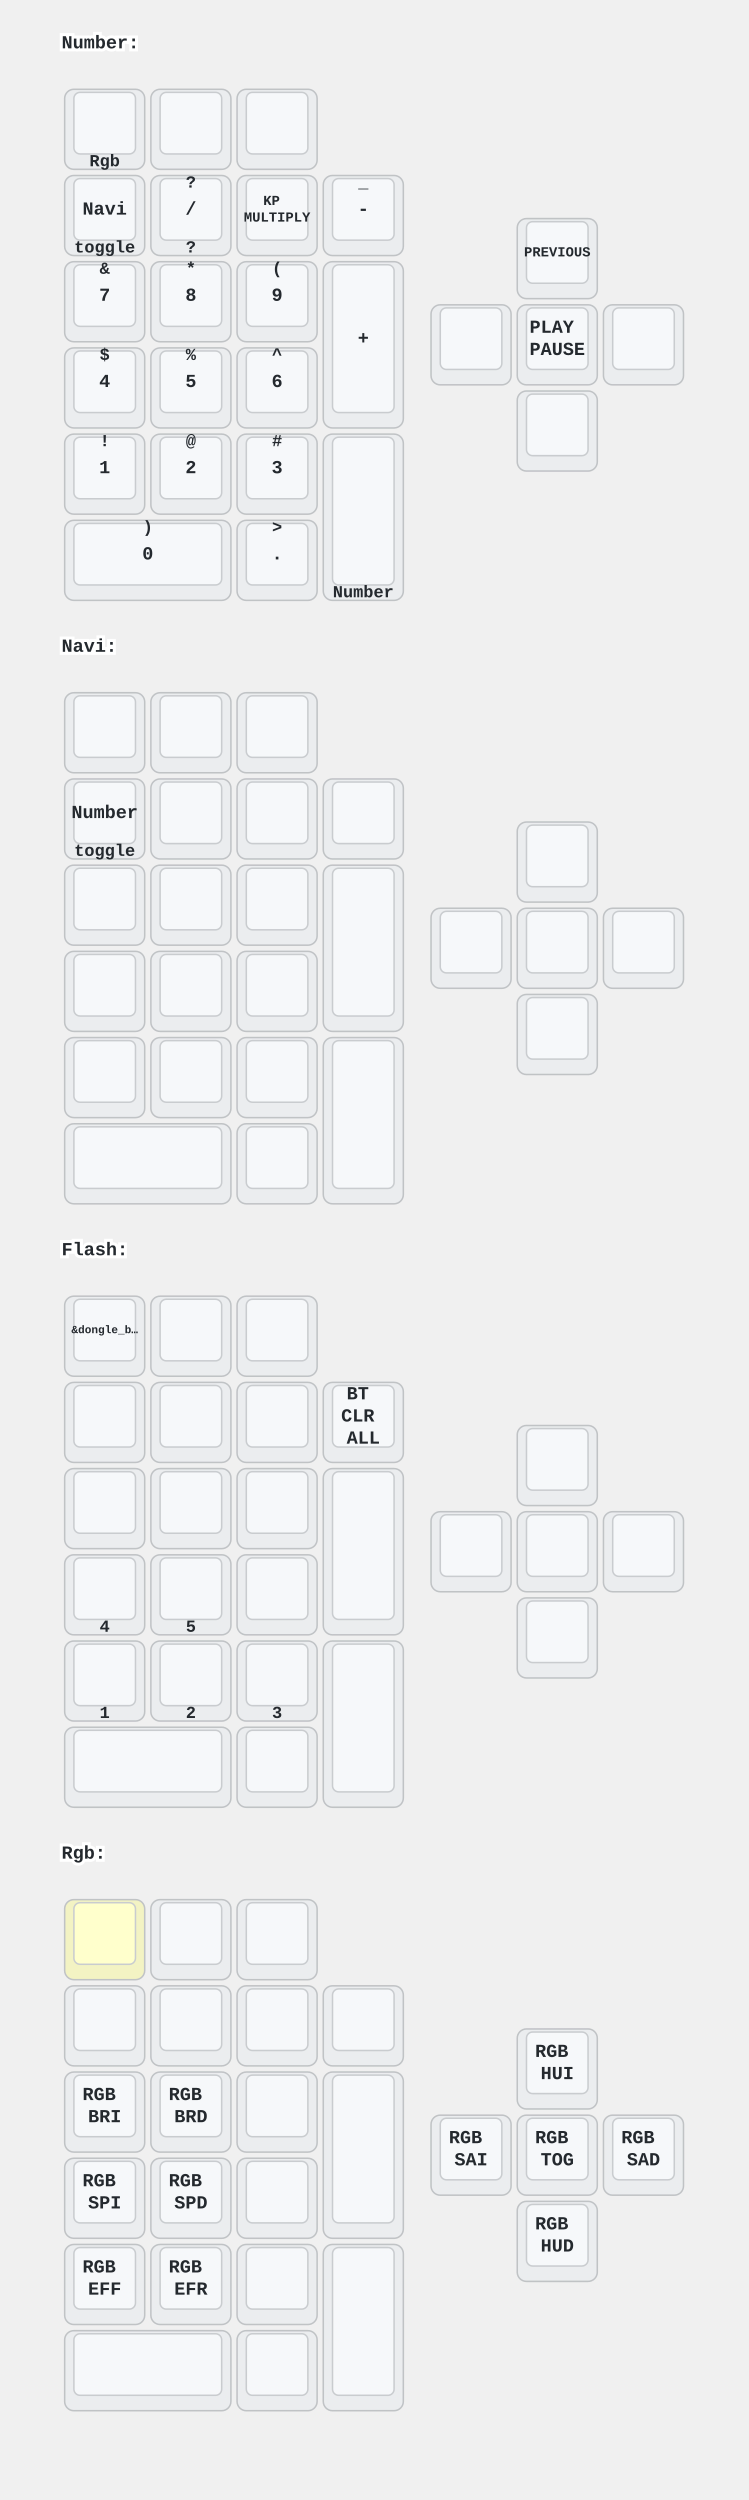
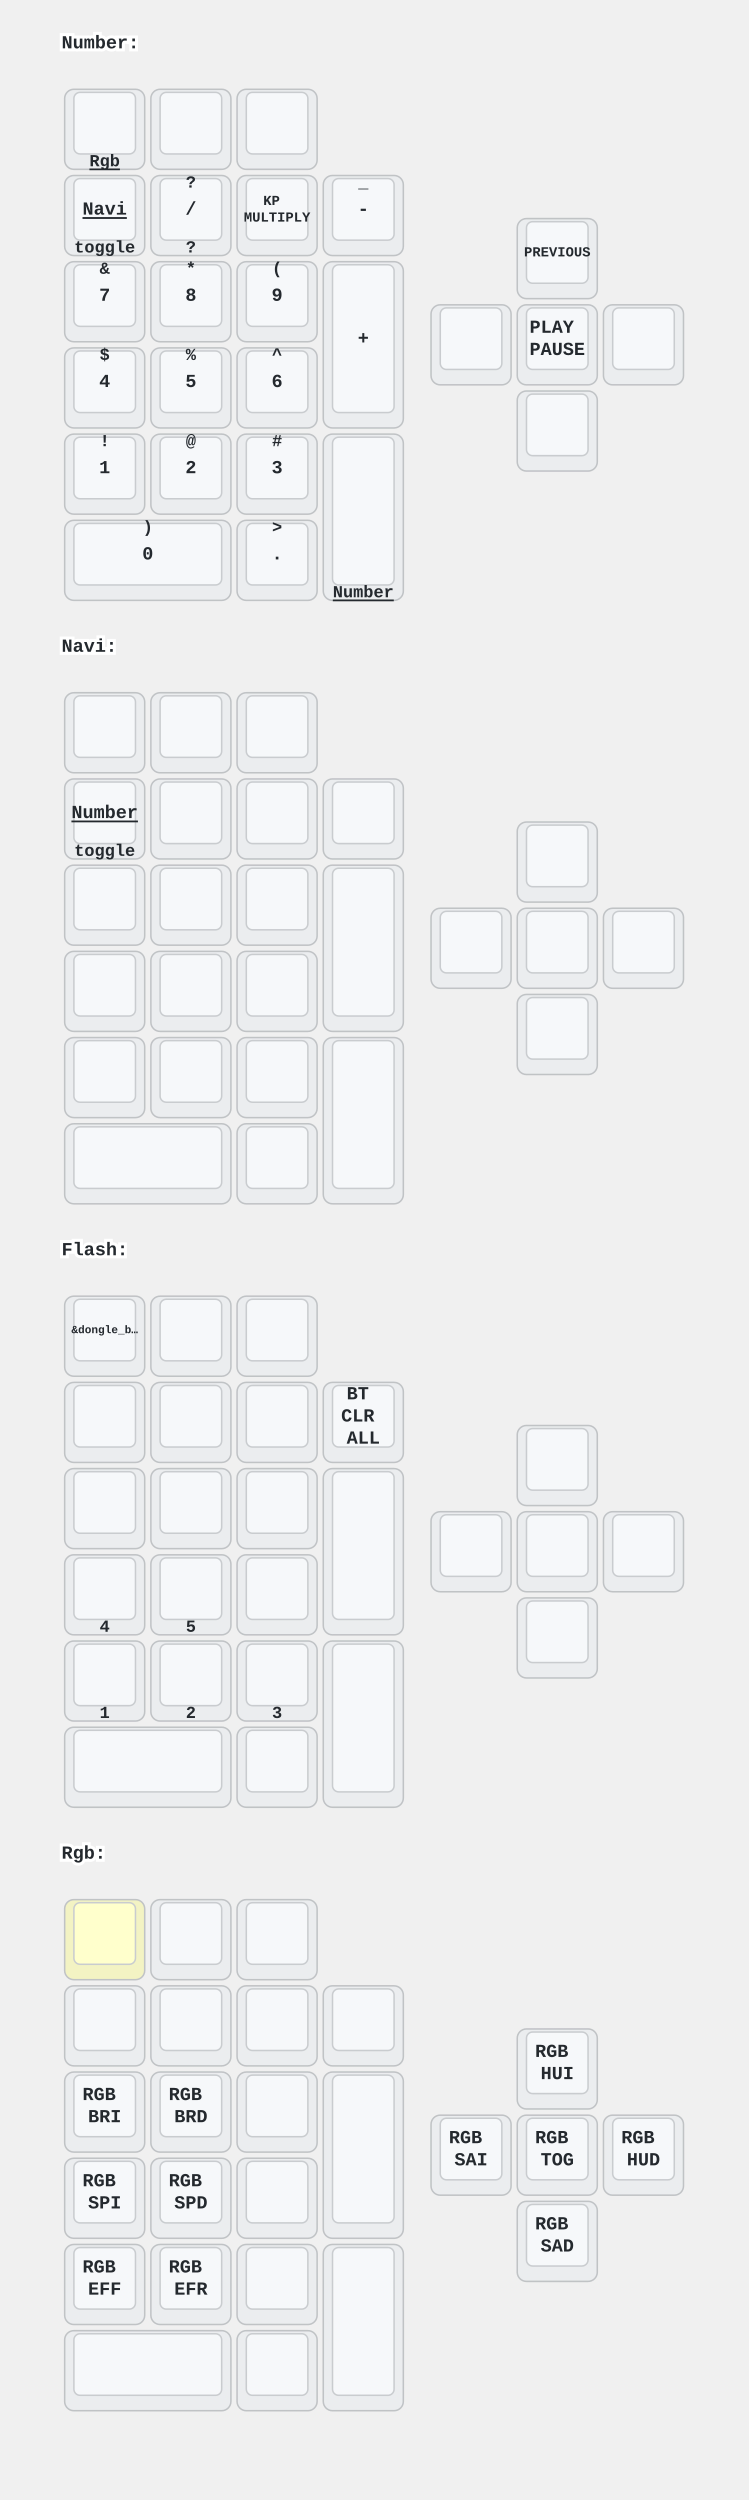
<svg xmlns="http://www.w3.org/2000/svg" xmlns:xlink="http://www.w3.org/1999/xlink" width="486" height="1624" viewBox="0 0 486 1624" class="keymap">
  <defs>/* start glyphs */
<svg id="mdi:apple-keyboard-caps">
      <svg id="mdi-apple-keyboard-caps" viewBox="0 0 24 24">
        <path d="M15,14V8H17.17L12,2.83L6.83,8H9V14H15M12,0L22,10H17V16H7V10H2L12,0M7,18H17V24H7V18M15,20H9V22H15V20Z" />
      </svg>
    </svg>
    <svg id="mdi:arrow-down-bold">
      <svg id="mdi-arrow-down-bold" viewBox="0 0 24 24">
        <path d="M9,4H15V12H19.84L12,19.84L4.16,12H9V4Z" />
      </svg>
    </svg>
    <svg id="mdi:arrow-left-bold">
      <svg id="mdi-arrow-left-bold" viewBox="0 0 24 24">
        <path d="M20,9V15H12V19.84L4.16,12L12,4.16V9H20Z" />
      </svg>
    </svg>
    <svg id="mdi:arrow-right-bold">
      <svg id="mdi-arrow-right-bold" viewBox="0 0 24 24">
        <path d="M4,15V9H12V4.16L19.84,12L12,19.84V15H4Z" />
      </svg>
    </svg>
    <svg id="mdi:arrow-up-bold">
      <svg id="mdi-arrow-up-bold" viewBox="0 0 24 24">
        <path d="M15,20H9V12H4.16L12,4.16L19.84,12H15V20Z" />
      </svg>
    </svg>
    <svg id="mdi:backspace">
      <svg id="mdi-backspace" viewBox="0 0 24 24">
        <path d="M22,3H7C6.31,3 5.77,3.35 5.41,3.88L0,12L5.41,20.11C5.77,20.64 6.31,21 7,21H22A2,2 0 0,0 24,19V5A2,2 0 0,0 22,3M19,15.59L17.59,17L14,13.41L10.41,17L9,15.59L12.59,12L9,8.41L10.41,7L14,10.59L17.59,7L19,8.41L15.41,12" />
      </svg>
    </svg>
    <svg id="mdi:bluetooth-connect">
      <svg id="mdi-bluetooth-connect" viewBox="0 0 24 24">
        <path d="M19,10L17,12L19,14L21,12M14.88,16.29L13,18.17V14.41M13,5.83L14.88,7.71L13,9.58M17.71,7.71L12,2H11V9.58L6.41,5L5,6.41L10.59,12L5,17.58L6.41,19L11,14.41V22H12L17.71,16.29L13.41,12M7,12L5,10L3,12L5,14L7,12Z" />
      </svg>
    </svg>
    <svg id="mdi:bluetooth-off">
      <svg id="mdi-bluetooth-off" viewBox="0 0 24 24">
        <path d="M13,5.83L14.88,7.71L13.28,9.31L14.69,10.72L17.71,7.7L12,2H11V7.03L13,9.03M5.41,4L4,5.41L10.59,12L5,17.59L6.41,19L11,14.41V22H12L16.29,17.71L18.59,20L20,18.59M13,18.17V14.41L14.88,16.29" />
      </svg>
    </svg>
    <svg id="mdi:keyboard-return">
      <svg id="mdi-keyboard-return" viewBox="0 0 24 24">
        <path d="M19,7V11H5.83L9.41,7.41L8,6L2,12L8,18L9.41,16.58L5.83,13H21V7H19Z" />
      </svg>
    </svg>
    <svg id="mdi:keyboard-tab">
      <svg id="mdi-keyboard-tab" viewBox="0 0 24 24">
        <path d="M20,18H22V6H20M11.59,7.41L15.17,11H1V13H15.17L11.59,16.58L13,18L19,12L13,6L11.59,7.41Z" />
      </svg>
    </svg>
    <svg id="mdi:skip-next">
      <svg id="mdi-skip-next" viewBox="0 0 24 24">
        <path d="M16,18H18V6H16M6,18L14.5,12L6,6V18Z" />
      </svg>
    </svg>
    <svg id="mdi:transfer">
      <svg id="mdi-transfer" viewBox="0 0 24 24">
        <path d="M8 4A2 2 0 0 0 6 6V10H8V6H16V9H13.5L17 12.5L20.5 9H18V6A2 2 0 0 0 16 4H8M3 12V14H11V12H3M3 15V17H11V15H3M13 15V17H21V15H13M3 18V20H11V18H3M13 18V20H21V18H13Z" />
      </svg>
    </svg>
  </defs>/* end glyphs */
<style>/* inherit to force styles through use tags */
svg path {
    fill: inherit;
}

/* font and background color specifications */
svg.keymap {
    font-family: SFMono-Regular,Consolas,Liberation Mono,Menlo,monospace;
    font-size: 14px;
    font-kerning: normal;
    text-rendering: optimizeLegibility;
    fill: #24292e;
}

/* default key styling */
rect.key {
    fill: #f6f8fa;
}

rect.key, rect.combo {
    stroke: #c9cccf;
    stroke-width: 1;
}

/* default key side styling, only used is draw_key_sides is set */
rect.side {
    filter: brightness(90%);
}

/* color accent for combo boxes */
rect.combo, rect.combo-separate {
    fill: #cdf;
}

/* color accent for held keys */
rect.held, rect.combo.held {
    fill: #fdd;
}

/* color accent for ghost (optional) keys */
rect.ghost, rect.combo.ghost {
    stroke-dasharray: 4, 4;
    stroke-width: 2;
}

text {
    text-anchor: middle;
    dominant-baseline: middle;
}

/* styling for layer labels */
text.label {
    font-weight: bold;
    text-anchor: start;
    stroke: white;
    stroke-width: 4;
    paint-order: stroke;
}

/* styling for optional footer */
text.footer {
    text-anchor: end;
    dominant-baseline: auto;
    stroke: white;
    stroke-width: 4;
    paint-order: stroke;
}

/* styling for combo tap, and key hold/shifted label text */
text.combo, text.hold, text.shifted {
    font-size: 11px;
}

text.hold {
    text-anchor: middle;
    dominant-baseline: auto;
}

text.shifted {
    text-anchor: middle;
    dominant-baseline: hanging;
}

+ text.layer-activator {
+     text-decoration: underline;
+ }
+ 
/* styling for hold/shifted label text in combo box */
text.combo.hold, text.combo.shifted {
    font-size: 8px;
}

/* lighter symbol for transparent keys */
text.trans {
    fill: #7b7e81;
}

/* styling for combo dendrons */
path.combo {
    stroke-width: 1;
    stroke: gray;
    fill: none;
}

/* Start Tabler Icons Cleanup */
/* cannot use height/width with glyphs */
.icon-tabler &gt; path {
    fill: inherit;
    stroke: inherit;
    stroke-width: 2;
}
/* hide tabler's default box */
.icon-tabler &gt; path[stroke="none"][fill="none"] {
    visibility: hidden;
}
/* End Tabler Icons Cleanup */

/* For default sytles, see https://github.com/caksoylar/keymap-drawer/blob/main/keymap_drawer/config.py#L85 */

svg.keymap {
  font-family: Ubuntu Mono, Inconsolata, Consolas, Liberation Mono, Menlo, monospace;
  font-size: 12px;
  font-weight: bold;
  text-rendering: optimizeLegibility;
}

/* Color accent for held keys */
rect.held, rect.combo.held {
    fill: #ffc;
}

/* Technique borrowed and extended from https://github.com/englmaxi/zmk-config/blob/master/keymap-drawer/config.yaml */
.sym_sub_text.tap {
  translate: -5px 2px;
  font-size: 20px;
}
.sym_sub_text.shifted {
  translate: 10px 13px;
  font-size: 10px;
  opacity: 1.0;
}
.combo.sym_sub_text.tap {
  translate: -1px 1px;
}
.combo.sym_sub_text.shifted {
  translate: 7px 5px;
  font-size: 10px;
  opacity: 1.0;
}

/* Toggle */
.toggle.shifted {
  translate: -10px 12px;
}

.toggle.hold {
  translate: 13px -23px;
}

/* Variant for tap-dances */
.tap_dance.tap {
  translate: -7px 0px;
  font-size: 12px;
}
.tap_dance.shifted {
  translate: 7px 17px;
  font-size: 12px;
  opacity: 1.0;
}

/* Variant for symbol next to symbol */
.sym_by_sym.tap {
  translate: -6px 0px;
}
.sym_by_sym.shifted {
  translate: 10px 12px;
  opacity: 1.0;
}

.combo.sym_by_sym.tap {
  translate: -35px 0px;
}
.combo.sym_by_sym.shifted {
  translate: 35px 20px;
  opacity: 1.0;
}

.combo.sym_by_sym.hold {
  visibility: hidden;
}

/* hide hold box for combo sym_by_sym */
.combo.sym_by_sym.hold &gt; path[stroke="none"][fill="none"] {
  visibility: hidden;
}
</style>
  <g transform="translate(40, 0)" class="layer-Number">
-     <text x="0" y="28" class="label">Number:</text>
+     <text x="0" y="28" class="label" id="Number">Number:</text>
    <g transform="translate(0, 56)">
      <g transform="translate(28, 28)" class="key keypos-0">
        <rect rx="6" ry="6" x="-26" y="-26" width="52" height="52" class="key side" />
        <rect rx="4" ry="4" x="-20" y="-24" width="40" height="40" class="key" />
        <use href="#mdi:apple-keyboard-caps" xlink:href="#mdi:apple-keyboard-caps" x="-9" y="-13" height="18" width="18.0" class="key tap glyph mdi:apple-keyboard-caps" />
-         <text x="0" y="24" class="key hold">Rgb</text>
+         <a href="#Rgb">
+           <text x="0" y="24" class="key hold layer-activator">Rgb</text>
+         </a>
      </g>
      <g transform="translate(84, 28)" class="key keypos-1">
        <rect rx="6" ry="6" x="-26" y="-26" width="52" height="52" class="key side" />
        <rect rx="4" ry="4" x="-20" y="-24" width="40" height="40" class="key" />
        <use href="#mdi:keyboard-tab" xlink:href="#mdi:keyboard-tab" x="-9" y="-13" height="18" width="18.0" class="key tap glyph mdi:keyboard-tab" />
      </g>
      <g transform="translate(140, 28)" class="key backspace keypos-2">
        <rect rx="6" ry="6" x="-26" y="-26" width="52" height="52" class="key backspace side" />
        <rect rx="4" ry="4" x="-20" y="-24" width="40" height="40" class="key backspace" />
        <use href="#mdi:backspace" xlink:href="#mdi:backspace" x="-9" y="-13" height="18" width="18.0" class="key backspace tap glyph mdi:backspace" />
      </g>
      <g transform="translate(28, 84)" class="key keypos-3">
        <rect rx="6" ry="6" x="-26" y="-26" width="52" height="52" class="key side" />
        <rect rx="4" ry="4" x="-20" y="-24" width="40" height="40" class="key" />
-         <text x="0" y="-4" class="key tap">Navi</text>
+         <a href="#Navi">
+           <text x="0" y="-4" class="key tap layer-activator">Navi</text>
+         </a>
        <text x="0" y="24" class="key hold">toggle</text>
      </g>
      <g transform="translate(84, 84)" class="key keypos-4">
        <rect rx="6" ry="6" x="-26" y="-26" width="52" height="52" class="key side" />
        <rect rx="4" ry="4" x="-20" y="-24" width="40" height="40" class="key" />
        <text x="0" y="-4" class="key tap">/</text>
        <text x="0" y="24" class="key hold">?</text>
        <text x="0" y="-24" class="key shifted">?</text>
      </g>
      <g transform="translate(140, 84)" class="key keypos-5">
        <rect rx="6" ry="6" x="-26" y="-26" width="52" height="52" class="key side" />
        <rect rx="4" ry="4" x="-20" y="-24" width="40" height="40" class="key" />
        <text x="0" y="-4" class="key tap">
          <tspan x="0" dy="-0.6em" style="font-size: 75%">KP</tspan>
          <tspan x="0" dy="1.2em" style="font-size: 75%">MULTIPLY</tspan>
        </text>
      </g>
      <g transform="translate(196, 84)" class="key keypos-6">
        <rect rx="6" ry="6" x="-26" y="-26" width="52" height="52" class="key side" />
        <rect rx="4" ry="4" x="-20" y="-24" width="40" height="40" class="key" />
        <text x="0" y="-4" class="key tap">-</text>
        <text x="0" y="-24" class="key shifted">_</text>
      </g>
      <g transform="translate(28, 140)" class="key keypos-7">
        <rect rx="6" ry="6" x="-26" y="-26" width="52" height="52" class="key side" />
        <rect rx="4" ry="4" x="-20" y="-24" width="40" height="40" class="key" />
        <text x="0" y="-4" class="key tap">7</text>
        <text x="0" y="-24" class="key shifted">&amp;</text>
      </g>
      <g transform="translate(84, 140)" class="key keypos-8">
        <rect rx="6" ry="6" x="-26" y="-26" width="52" height="52" class="key side" />
        <rect rx="4" ry="4" x="-20" y="-24" width="40" height="40" class="key" />
        <text x="0" y="-4" class="key tap">8</text>
        <text x="0" y="-24" class="key shifted">*</text>
      </g>
      <g transform="translate(140, 140)" class="key keypos-9">
        <rect rx="6" ry="6" x="-26" y="-26" width="52" height="52" class="key side" />
        <rect rx="4" ry="4" x="-20" y="-24" width="40" height="40" class="key" />
        <text x="0" y="-4" class="key tap">9</text>
        <text x="0" y="-24" class="key shifted">(</text>
      </g>
      <g transform="translate(196, 168)" class="key keypos-10">
        <rect rx="6" ry="6" x="-26" y="-54" width="52" height="108" class="key side" />
        <rect rx="4" ry="4" x="-20" y="-52" width="40" height="96" class="key" />
        <text x="0" y="-4" class="key tap">+</text>
      </g>
      <g transform="translate(28, 196)" class="key keypos-11">
        <rect rx="6" ry="6" x="-26" y="-26" width="52" height="52" class="key side" />
        <rect rx="4" ry="4" x="-20" y="-24" width="40" height="40" class="key" />
        <text x="0" y="-4" class="key tap">4</text>
        <text x="0" y="-24" class="key shifted">$</text>
      </g>
      <g transform="translate(84, 196)" class="key keypos-12">
        <rect rx="6" ry="6" x="-26" y="-26" width="52" height="52" class="key side" />
        <rect rx="4" ry="4" x="-20" y="-24" width="40" height="40" class="key" />
        <text x="0" y="-4" class="key tap">5</text>
        <text x="0" y="-24" class="key shifted">%</text>
      </g>
      <g transform="translate(140, 196)" class="key keypos-13">
        <rect rx="6" ry="6" x="-26" y="-26" width="52" height="52" class="key side" />
        <rect rx="4" ry="4" x="-20" y="-24" width="40" height="40" class="key" />
        <text x="0" y="-4" class="key tap">6</text>
        <text x="0" y="-24" class="key shifted">^</text>
      </g>
      <g transform="translate(196, 280)" class="key keypos-14">
        <rect rx="6" ry="6" x="-26" y="-54" width="52" height="108" class="key side" />
        <rect rx="4" ry="4" x="-20" y="-52" width="40" height="96" class="key" />
        <use href="#mdi:keyboard-return" xlink:href="#mdi:keyboard-return" x="-9" y="-13" height="18" width="18.0" class="key tap glyph mdi:keyboard-return" />
-         <text x="0" y="52" class="key hold">Number</text>
+         <a href="#Number">
+           <text x="0" y="52" class="key hold layer-activator">Number</text>
+         </a>
      </g>
      <g transform="translate(28, 252)" class="key keypos-15">
        <rect rx="6" ry="6" x="-26" y="-26" width="52" height="52" class="key side" />
        <rect rx="4" ry="4" x="-20" y="-24" width="40" height="40" class="key" />
        <text x="0" y="-4" class="key tap">1</text>
        <text x="0" y="-24" class="key shifted">!</text>
      </g>
      <g transform="translate(84, 252)" class="key keypos-16">
        <rect rx="6" ry="6" x="-26" y="-26" width="52" height="52" class="key side" />
        <rect rx="4" ry="4" x="-20" y="-24" width="40" height="40" class="key" />
        <text x="0" y="-4" class="key tap">2</text>
        <text x="0" y="-24" class="key shifted">@</text>
      </g>
      <g transform="translate(140, 252)" class="key keypos-17">
        <rect rx="6" ry="6" x="-26" y="-26" width="52" height="52" class="key side" />
        <rect rx="4" ry="4" x="-20" y="-24" width="40" height="40" class="key" />
        <text x="0" y="-4" class="key tap">3</text>
        <text x="0" y="-24" class="key shifted">#</text>
      </g>
      <g transform="translate(56, 308)" class="key keypos-18">
        <rect rx="6" ry="6" x="-54" y="-26" width="108" height="52" class="key side" />
        <rect rx="4" ry="4" x="-48" y="-24" width="96" height="40" class="key" />
        <text x="0" y="-4" class="key tap">0</text>
        <text x="0" y="-24" class="key shifted">)</text>
      </g>
      <g transform="translate(140, 308)" class="key keypos-19">
        <rect rx="6" ry="6" x="-26" y="-26" width="52" height="52" class="key side" />
        <rect rx="4" ry="4" x="-20" y="-24" width="40" height="40" class="key" />
        <text x="0" y="-4" class="key tap">.</text>
        <text x="0" y="-24" class="key shifted">&gt;</text>
      </g>
      <g transform="translate(322, 112)" class="key keypos-20">
        <rect rx="6" ry="6" x="-26" y="-26" width="52" height="52" class="key side" />
        <rect rx="4" ry="4" x="-20" y="-24" width="40" height="40" class="key" />
        <text x="0" y="-4" class="key tap">
          <tspan style="font-size: 75%">PREVIOUS</tspan>
        </text>
      </g>
      <g transform="translate(266, 168)" class="key keypos-21">
        <rect rx="6" ry="6" x="-26" y="-26" width="52" height="52" class="key side" />
        <rect rx="4" ry="4" x="-20" y="-24" width="40" height="40" class="key" />
        <use href="#mdi:arrow-left-bold" xlink:href="#mdi:arrow-left-bold" x="-9" y="-13" height="18" width="18.0" class="key tap glyph mdi:arrow-left-bold" />
      </g>
-       <g transform="translate(378, 168)" class="key keypos-22">
+       <g transform="translate(322, 224)" class="key keypos-22">
        <rect rx="6" ry="6" x="-26" y="-26" width="52" height="52" class="key side" />
        <rect rx="4" ry="4" x="-20" y="-24" width="40" height="40" class="key" />
        <use href="#mdi:arrow-right-bold" xlink:href="#mdi:arrow-right-bold" x="-9" y="-13" height="18" width="18.0" class="key tap glyph mdi:arrow-right-bold" />
      </g>
-       <g transform="translate(322, 224)" class="key keypos-23">
+       <g transform="translate(378, 168)" class="key keypos-23">
        <rect rx="6" ry="6" x="-26" y="-26" width="52" height="52" class="key side" />
        <rect rx="4" ry="4" x="-20" y="-24" width="40" height="40" class="key" />
        <use href="#mdi:skip-next" xlink:href="#mdi:skip-next" x="-9" y="-13" height="18" width="18.0" class="key tap glyph mdi:skip-next" />
      </g>
      <g transform="translate(322, 168)" class="key keypos-24">
        <rect rx="6" ry="6" x="-26" y="-26" width="52" height="52" class="key side" />
        <rect rx="4" ry="4" x="-20" y="-24" width="40" height="40" class="key" />
        <text x="0" y="-4" class="key tap">
          <tspan x="0" dy="-0.6em">PLAY</tspan>
          <tspan x="0" dy="1.2em">PAUSE</tspan>
        </text>
      </g>
    </g>
  </g>
  <g transform="translate(40, 392)" class="layer-Navi">
-     <text x="0" y="28" class="label">Navi:</text>
+     <text x="0" y="28" class="label" id="Navi">Navi:</text>
    <g transform="translate(0, 56)">
      <g transform="translate(28, 28)" class="key trans keypos-0">
        <rect rx="6" ry="6" x="-26" y="-26" width="52" height="52" class="key trans side" />
        <rect rx="4" ry="4" x="-20" y="-24" width="40" height="40" class="key trans" />
        <use href="#mdi:transfer" xlink:href="#mdi:transfer" x="-9" y="-13" height="18" width="18.0" class="key trans tap glyph mdi:transfer" />
      </g>
      <g transform="translate(84, 28)" class="key trans keypos-1">
        <rect rx="6" ry="6" x="-26" y="-26" width="52" height="52" class="key trans side" />
        <rect rx="4" ry="4" x="-20" y="-24" width="40" height="40" class="key trans" />
        <use href="#mdi:transfer" xlink:href="#mdi:transfer" x="-9" y="-13" height="18" width="18.0" class="key trans tap glyph mdi:transfer" />
      </g>
      <g transform="translate(140, 28)" class="key trans keypos-2">
        <rect rx="6" ry="6" x="-26" y="-26" width="52" height="52" class="key trans side" />
        <rect rx="4" ry="4" x="-20" y="-24" width="40" height="40" class="key trans" />
        <use href="#mdi:transfer" xlink:href="#mdi:transfer" x="-9" y="-13" height="18" width="18.0" class="key trans tap glyph mdi:transfer" />
      </g>
      <g transform="translate(28, 84)" class="key keypos-3">
        <rect rx="6" ry="6" x="-26" y="-26" width="52" height="52" class="key side" />
        <rect rx="4" ry="4" x="-20" y="-24" width="40" height="40" class="key" />
-         <text x="0" y="-4" class="key tap">Number</text>
+         <a href="#Number">
+           <text x="0" y="-4" class="key tap layer-activator">Number</text>
+         </a>
        <text x="0" y="24" class="key hold">toggle</text>
      </g>
      <g transform="translate(84, 84)" class="key trans keypos-4">
        <rect rx="6" ry="6" x="-26" y="-26" width="52" height="52" class="key trans side" />
        <rect rx="4" ry="4" x="-20" y="-24" width="40" height="40" class="key trans" />
        <use href="#mdi:transfer" xlink:href="#mdi:transfer" x="-9" y="-13" height="18" width="18.0" class="key trans tap glyph mdi:transfer" />
      </g>
      <g transform="translate(140, 84)" class="key trans keypos-5">
        <rect rx="6" ry="6" x="-26" y="-26" width="52" height="52" class="key trans side" />
        <rect rx="4" ry="4" x="-20" y="-24" width="40" height="40" class="key trans" />
        <use href="#mdi:transfer" xlink:href="#mdi:transfer" x="-9" y="-13" height="18" width="18.0" class="key trans tap glyph mdi:transfer" />
      </g>
      <g transform="translate(196, 84)" class="key trans keypos-6">
        <rect rx="6" ry="6" x="-26" y="-26" width="52" height="52" class="key trans side" />
        <rect rx="4" ry="4" x="-20" y="-24" width="40" height="40" class="key trans" />
        <use href="#mdi:transfer" xlink:href="#mdi:transfer" x="-9" y="-13" height="18" width="18.0" class="key trans tap glyph mdi:transfer" />
      </g>
      <g transform="translate(28, 140)" class="key trans keypos-7">
        <rect rx="6" ry="6" x="-26" y="-26" width="52" height="52" class="key trans side" />
        <rect rx="4" ry="4" x="-20" y="-24" width="40" height="40" class="key trans" />
        <use href="#mdi:transfer" xlink:href="#mdi:transfer" x="-9" y="-13" height="18" width="18.0" class="key trans tap glyph mdi:transfer" />
      </g>
      <g transform="translate(84, 140)" class="key keypos-8">
        <rect rx="6" ry="6" x="-26" y="-26" width="52" height="52" class="key side" />
        <rect rx="4" ry="4" x="-20" y="-24" width="40" height="40" class="key" />
        <use href="#mdi:arrow-up-bold" xlink:href="#mdi:arrow-up-bold" x="-9" y="-13" height="18" width="18.0" class="key tap glyph mdi:arrow-up-bold" />
      </g>
      <g transform="translate(140, 140)" class="key trans keypos-9">
        <rect rx="6" ry="6" x="-26" y="-26" width="52" height="52" class="key trans side" />
        <rect rx="4" ry="4" x="-20" y="-24" width="40" height="40" class="key trans" />
        <use href="#mdi:transfer" xlink:href="#mdi:transfer" x="-9" y="-13" height="18" width="18.0" class="key trans tap glyph mdi:transfer" />
      </g>
      <g transform="translate(196, 168)" class="key trans keypos-10">
        <rect rx="6" ry="6" x="-26" y="-54" width="52" height="108" class="key trans side" />
        <rect rx="4" ry="4" x="-20" y="-52" width="40" height="96" class="key trans" />
        <use href="#mdi:transfer" xlink:href="#mdi:transfer" x="-9" y="-13" height="18" width="18.0" class="key trans tap glyph mdi:transfer" />
      </g>
      <g transform="translate(28, 196)" class="key keypos-11">
        <rect rx="6" ry="6" x="-26" y="-26" width="52" height="52" class="key side" />
        <rect rx="4" ry="4" x="-20" y="-24" width="40" height="40" class="key" />
        <use href="#mdi:arrow-left-bold" xlink:href="#mdi:arrow-left-bold" x="-9" y="-13" height="18" width="18.0" class="key tap glyph mdi:arrow-left-bold" />
      </g>
      <g transform="translate(84, 196)" class="key keypos-12">
        <rect rx="6" ry="6" x="-26" y="-26" width="52" height="52" class="key side" />
        <rect rx="4" ry="4" x="-20" y="-24" width="40" height="40" class="key" />
        <use href="#mdi:arrow-down-bold" xlink:href="#mdi:arrow-down-bold" x="-9" y="-13" height="18" width="18.0" class="key tap glyph mdi:arrow-down-bold" />
      </g>
      <g transform="translate(140, 196)" class="key keypos-13">
        <rect rx="6" ry="6" x="-26" y="-26" width="52" height="52" class="key side" />
        <rect rx="4" ry="4" x="-20" y="-24" width="40" height="40" class="key" />
        <use href="#mdi:arrow-right-bold" xlink:href="#mdi:arrow-right-bold" x="-9" y="-13" height="18" width="18.0" class="key tap glyph mdi:arrow-right-bold" />
      </g>
      <g transform="translate(196, 280)" class="key trans keypos-14">
        <rect rx="6" ry="6" x="-26" y="-54" width="52" height="108" class="key trans side" />
        <rect rx="4" ry="4" x="-20" y="-52" width="40" height="96" class="key trans" />
        <use href="#mdi:transfer" xlink:href="#mdi:transfer" x="-9" y="-13" height="18" width="18.0" class="key trans tap glyph mdi:transfer" />
      </g>
      <g transform="translate(28, 252)" class="key trans keypos-15">
        <rect rx="6" ry="6" x="-26" y="-26" width="52" height="52" class="key trans side" />
        <rect rx="4" ry="4" x="-20" y="-24" width="40" height="40" class="key trans" />
        <use href="#mdi:transfer" xlink:href="#mdi:transfer" x="-9" y="-13" height="18" width="18.0" class="key trans tap glyph mdi:transfer" />
      </g>
      <g transform="translate(84, 252)" class="key trans keypos-16">
        <rect rx="6" ry="6" x="-26" y="-26" width="52" height="52" class="key trans side" />
        <rect rx="4" ry="4" x="-20" y="-24" width="40" height="40" class="key trans" />
        <use href="#mdi:transfer" xlink:href="#mdi:transfer" x="-9" y="-13" height="18" width="18.0" class="key trans tap glyph mdi:transfer" />
      </g>
      <g transform="translate(140, 252)" class="key trans keypos-17">
        <rect rx="6" ry="6" x="-26" y="-26" width="52" height="52" class="key trans side" />
        <rect rx="4" ry="4" x="-20" y="-24" width="40" height="40" class="key trans" />
        <use href="#mdi:transfer" xlink:href="#mdi:transfer" x="-9" y="-13" height="18" width="18.0" class="key trans tap glyph mdi:transfer" />
      </g>
      <g transform="translate(56, 308)" class="key trans keypos-18">
        <rect rx="6" ry="6" x="-54" y="-26" width="108" height="52" class="key trans side" />
        <rect rx="4" ry="4" x="-48" y="-24" width="96" height="40" class="key trans" />
        <use href="#mdi:transfer" xlink:href="#mdi:transfer" x="-9" y="-13" height="18" width="18.0" class="key trans tap glyph mdi:transfer" />
      </g>
      <g transform="translate(140, 308)" class="key trans keypos-19">
        <rect rx="6" ry="6" x="-26" y="-26" width="52" height="52" class="key trans side" />
        <rect rx="4" ry="4" x="-20" y="-24" width="40" height="40" class="key trans" />
        <use href="#mdi:transfer" xlink:href="#mdi:transfer" x="-9" y="-13" height="18" width="18.0" class="key trans tap glyph mdi:transfer" />
      </g>
      <g transform="translate(322, 112)" class="key trans keypos-20">
        <rect rx="6" ry="6" x="-26" y="-26" width="52" height="52" class="key trans side" />
        <rect rx="4" ry="4" x="-20" y="-24" width="40" height="40" class="key trans" />
        <use href="#mdi:transfer" xlink:href="#mdi:transfer" x="-9" y="-13" height="18" width="18.0" class="key trans tap glyph mdi:transfer" />
      </g>
      <g transform="translate(266, 168)" class="key trans keypos-21">
        <rect rx="6" ry="6" x="-26" y="-26" width="52" height="52" class="key trans side" />
        <rect rx="4" ry="4" x="-20" y="-24" width="40" height="40" class="key trans" />
        <use href="#mdi:transfer" xlink:href="#mdi:transfer" x="-9" y="-13" height="18" width="18.0" class="key trans tap glyph mdi:transfer" />
      </g>
-       <g transform="translate(378, 168)" class="key trans keypos-22">
-         <rect rx="6" ry="6" x="-26" y="-26" width="52" height="52" class="key trans side" />
-         <rect rx="4" ry="4" x="-20" y="-24" width="40" height="40" class="key trans" />
-         <use href="#mdi:transfer" xlink:href="#mdi:transfer" x="-9" y="-13" height="18" width="18.0" class="key trans tap glyph mdi:transfer" />
-       </g>
-       <g transform="translate(322, 224)" class="key trans keypos-23">
+       <g transform="translate(322, 224)" class="key trans keypos-22">
+         <rect rx="6" ry="6" x="-26" y="-26" width="52" height="52" class="key trans side" />
+         <rect rx="4" ry="4" x="-20" y="-24" width="40" height="40" class="key trans" />
+         <use href="#mdi:transfer" xlink:href="#mdi:transfer" x="-9" y="-13" height="18" width="18.0" class="key trans tap glyph mdi:transfer" />
+       </g>
+       <g transform="translate(378, 168)" class="key trans keypos-23">
        <rect rx="6" ry="6" x="-26" y="-26" width="52" height="52" class="key trans side" />
        <rect rx="4" ry="4" x="-20" y="-24" width="40" height="40" class="key trans" />
        <use href="#mdi:transfer" xlink:href="#mdi:transfer" x="-9" y="-13" height="18" width="18.0" class="key trans tap glyph mdi:transfer" />
      </g>
      <g transform="translate(322, 168)" class="key trans keypos-24">
        <rect rx="6" ry="6" x="-26" y="-26" width="52" height="52" class="key trans side" />
        <rect rx="4" ry="4" x="-20" y="-24" width="40" height="40" class="key trans" />
        <use href="#mdi:transfer" xlink:href="#mdi:transfer" x="-9" y="-13" height="18" width="18.0" class="key trans tap glyph mdi:transfer" />
      </g>
    </g>
  </g>
  <g transform="translate(40, 784)" class="layer-Flash">
-     <text x="0" y="28" class="label">Flash:</text>
+     <text x="0" y="28" class="label" id="Flash">Flash:</text>
    <g transform="translate(0, 56)">
      <g transform="translate(28, 28)" class="key keypos-0">
        <rect rx="6" ry="6" x="-26" y="-26" width="52" height="52" class="key side" />
        <rect rx="4" ry="4" x="-20" y="-24" width="40" height="40" class="key" />
        <text x="0" y="-4" class="key tap">
          <tspan style="font-size: 60%">&amp;dongle_b…</tspan>
        </text>
      </g>
      <g transform="translate(84, 28)" class="key keypos-1">
        <rect rx="6" ry="6" x="-26" y="-26" width="52" height="52" class="key side" />
        <rect rx="4" ry="4" x="-20" y="-24" width="40" height="40" class="key" />
        <use href="#mdi:bluetooth-off" xlink:href="#mdi:bluetooth-off" x="-9" y="-13" height="18" width="18.0" class="key tap glyph mdi:bluetooth-off" />
      </g>
      <g transform="translate(140, 28)" class="key trans keypos-2">
        <rect rx="6" ry="6" x="-26" y="-26" width="52" height="52" class="key trans side" />
        <rect rx="4" ry="4" x="-20" y="-24" width="40" height="40" class="key trans" />
        <use href="#mdi:transfer" xlink:href="#mdi:transfer" x="-9" y="-13" height="18" width="18.0" class="key trans tap glyph mdi:transfer" />
      </g>
      <g transform="translate(28, 84)" class="key trans keypos-3">
        <rect rx="6" ry="6" x="-26" y="-26" width="52" height="52" class="key trans side" />
        <rect rx="4" ry="4" x="-20" y="-24" width="40" height="40" class="key trans" />
        <use href="#mdi:transfer" xlink:href="#mdi:transfer" x="-9" y="-13" height="18" width="18.0" class="key trans tap glyph mdi:transfer" />
      </g>
      <g transform="translate(84, 84)" class="key trans keypos-4">
        <rect rx="6" ry="6" x="-26" y="-26" width="52" height="52" class="key trans side" />
        <rect rx="4" ry="4" x="-20" y="-24" width="40" height="40" class="key trans" />
        <use href="#mdi:transfer" xlink:href="#mdi:transfer" x="-9" y="-13" height="18" width="18.0" class="key trans tap glyph mdi:transfer" />
      </g>
      <g transform="translate(140, 84)" class="key trans keypos-5">
        <rect rx="6" ry="6" x="-26" y="-26" width="52" height="52" class="key trans side" />
        <rect rx="4" ry="4" x="-20" y="-24" width="40" height="40" class="key trans" />
        <use href="#mdi:transfer" xlink:href="#mdi:transfer" x="-9" y="-13" height="18" width="18.0" class="key trans tap glyph mdi:transfer" />
      </g>
      <g transform="translate(196, 84)" class="key keypos-6">
        <rect rx="6" ry="6" x="-26" y="-26" width="52" height="52" class="key side" />
        <rect rx="4" ry="4" x="-20" y="-24" width="40" height="40" class="key" />
        <text x="0" y="-4" class="key tap">
          <tspan x="0" dy="-1.2em">BT</tspan>
          <tspan x="0" dy="1.2em">CLR</tspan>
          <tspan x="0" dy="1.2em">ALL</tspan>
        </text>
      </g>
      <g transform="translate(28, 140)" class="key trans keypos-7">
        <rect rx="6" ry="6" x="-26" y="-26" width="52" height="52" class="key trans side" />
        <rect rx="4" ry="4" x="-20" y="-24" width="40" height="40" class="key trans" />
        <use href="#mdi:transfer" xlink:href="#mdi:transfer" x="-9" y="-13" height="18" width="18.0" class="key trans tap glyph mdi:transfer" />
      </g>
      <g transform="translate(84, 140)" class="key trans keypos-8">
        <rect rx="6" ry="6" x="-26" y="-26" width="52" height="52" class="key trans side" />
        <rect rx="4" ry="4" x="-20" y="-24" width="40" height="40" class="key trans" />
        <use href="#mdi:transfer" xlink:href="#mdi:transfer" x="-9" y="-13" height="18" width="18.0" class="key trans tap glyph mdi:transfer" />
      </g>
      <g transform="translate(140, 140)" class="key trans keypos-9">
        <rect rx="6" ry="6" x="-26" y="-26" width="52" height="52" class="key trans side" />
        <rect rx="4" ry="4" x="-20" y="-24" width="40" height="40" class="key trans" />
        <use href="#mdi:transfer" xlink:href="#mdi:transfer" x="-9" y="-13" height="18" width="18.0" class="key trans tap glyph mdi:transfer" />
      </g>
      <g transform="translate(196, 168)" class="key trans keypos-10">
        <rect rx="6" ry="6" x="-26" y="-54" width="52" height="108" class="key trans side" />
        <rect rx="4" ry="4" x="-20" y="-52" width="40" height="96" class="key trans" />
        <use href="#mdi:transfer" xlink:href="#mdi:transfer" x="-9" y="-13" height="18" width="18.0" class="key trans tap glyph mdi:transfer" />
      </g>
      <g transform="translate(28, 196)" class="key keypos-11">
        <rect rx="6" ry="6" x="-26" y="-26" width="52" height="52" class="key side" />
        <rect rx="4" ry="4" x="-20" y="-24" width="40" height="40" class="key" />
        <text x="0" y="24" class="key hold">4</text>
        <use href="#mdi:bluetooth-connect" xlink:href="#mdi:bluetooth-connect" x="-8" y="-24" height="15" width="15.0" class="key shifted glyph mdi:bluetooth-connect" />
      </g>
      <g transform="translate(84, 196)" class="key keypos-12">
        <rect rx="6" ry="6" x="-26" y="-26" width="52" height="52" class="key side" />
        <rect rx="4" ry="4" x="-20" y="-24" width="40" height="40" class="key" />
        <text x="0" y="24" class="key hold">5</text>
        <use href="#mdi:bluetooth-connect" xlink:href="#mdi:bluetooth-connect" x="-8" y="-24" height="15" width="15.0" class="key shifted glyph mdi:bluetooth-connect" />
      </g>
      <g transform="translate(140, 196)" class="key trans keypos-13">
        <rect rx="6" ry="6" x="-26" y="-26" width="52" height="52" class="key trans side" />
        <rect rx="4" ry="4" x="-20" y="-24" width="40" height="40" class="key trans" />
        <use href="#mdi:transfer" xlink:href="#mdi:transfer" x="-9" y="-13" height="18" width="18.0" class="key trans tap glyph mdi:transfer" />
      </g>
      <g transform="translate(196, 280)" class="key trans keypos-14">
        <rect rx="6" ry="6" x="-26" y="-54" width="52" height="108" class="key trans side" />
        <rect rx="4" ry="4" x="-20" y="-52" width="40" height="96" class="key trans" />
        <use href="#mdi:transfer" xlink:href="#mdi:transfer" x="-9" y="-13" height="18" width="18.0" class="key trans tap glyph mdi:transfer" />
      </g>
      <g transform="translate(28, 252)" class="key keypos-15">
        <rect rx="6" ry="6" x="-26" y="-26" width="52" height="52" class="key side" />
        <rect rx="4" ry="4" x="-20" y="-24" width="40" height="40" class="key" />
        <text x="0" y="24" class="key hold">1</text>
        <use href="#mdi:bluetooth-connect" xlink:href="#mdi:bluetooth-connect" x="-8" y="-24" height="15" width="15.0" class="key shifted glyph mdi:bluetooth-connect" />
      </g>
      <g transform="translate(84, 252)" class="key keypos-16">
        <rect rx="6" ry="6" x="-26" y="-26" width="52" height="52" class="key side" />
        <rect rx="4" ry="4" x="-20" y="-24" width="40" height="40" class="key" />
        <text x="0" y="24" class="key hold">2</text>
        <use href="#mdi:bluetooth-connect" xlink:href="#mdi:bluetooth-connect" x="-8" y="-24" height="15" width="15.0" class="key shifted glyph mdi:bluetooth-connect" />
      </g>
      <g transform="translate(140, 252)" class="key keypos-17">
        <rect rx="6" ry="6" x="-26" y="-26" width="52" height="52" class="key side" />
        <rect rx="4" ry="4" x="-20" y="-24" width="40" height="40" class="key" />
        <text x="0" y="24" class="key hold">3</text>
        <use href="#mdi:bluetooth-connect" xlink:href="#mdi:bluetooth-connect" x="-8" y="-24" height="15" width="15.0" class="key shifted glyph mdi:bluetooth-connect" />
      </g>
      <g transform="translate(56, 308)" class="key trans keypos-18">
        <rect rx="6" ry="6" x="-54" y="-26" width="108" height="52" class="key trans side" />
        <rect rx="4" ry="4" x="-48" y="-24" width="96" height="40" class="key trans" />
        <use href="#mdi:transfer" xlink:href="#mdi:transfer" x="-9" y="-13" height="18" width="18.0" class="key trans tap glyph mdi:transfer" />
      </g>
      <g transform="translate(140, 308)" class="key trans keypos-19">
        <rect rx="6" ry="6" x="-26" y="-26" width="52" height="52" class="key trans side" />
        <rect rx="4" ry="4" x="-20" y="-24" width="40" height="40" class="key trans" />
        <use href="#mdi:transfer" xlink:href="#mdi:transfer" x="-9" y="-13" height="18" width="18.0" class="key trans tap glyph mdi:transfer" />
      </g>
      <g transform="translate(322, 112)" class="key trans keypos-20">
        <rect rx="6" ry="6" x="-26" y="-26" width="52" height="52" class="key trans side" />
        <rect rx="4" ry="4" x="-20" y="-24" width="40" height="40" class="key trans" />
        <use href="#mdi:transfer" xlink:href="#mdi:transfer" x="-9" y="-13" height="18" width="18.0" class="key trans tap glyph mdi:transfer" />
      </g>
      <g transform="translate(266, 168)" class="key trans keypos-21">
        <rect rx="6" ry="6" x="-26" y="-26" width="52" height="52" class="key trans side" />
        <rect rx="4" ry="4" x="-20" y="-24" width="40" height="40" class="key trans" />
        <use href="#mdi:transfer" xlink:href="#mdi:transfer" x="-9" y="-13" height="18" width="18.0" class="key trans tap glyph mdi:transfer" />
      </g>
-       <g transform="translate(378, 168)" class="key trans keypos-22">
-         <rect rx="6" ry="6" x="-26" y="-26" width="52" height="52" class="key trans side" />
-         <rect rx="4" ry="4" x="-20" y="-24" width="40" height="40" class="key trans" />
-         <use href="#mdi:transfer" xlink:href="#mdi:transfer" x="-9" y="-13" height="18" width="18.0" class="key trans tap glyph mdi:transfer" />
-       </g>
-       <g transform="translate(322, 224)" class="key trans keypos-23">
+       <g transform="translate(322, 224)" class="key trans keypos-22">
+         <rect rx="6" ry="6" x="-26" y="-26" width="52" height="52" class="key trans side" />
+         <rect rx="4" ry="4" x="-20" y="-24" width="40" height="40" class="key trans" />
+         <use href="#mdi:transfer" xlink:href="#mdi:transfer" x="-9" y="-13" height="18" width="18.0" class="key trans tap glyph mdi:transfer" />
+       </g>
+       <g transform="translate(378, 168)" class="key trans keypos-23">
        <rect rx="6" ry="6" x="-26" y="-26" width="52" height="52" class="key trans side" />
        <rect rx="4" ry="4" x="-20" y="-24" width="40" height="40" class="key trans" />
        <use href="#mdi:transfer" xlink:href="#mdi:transfer" x="-9" y="-13" height="18" width="18.0" class="key trans tap glyph mdi:transfer" />
      </g>
      <g transform="translate(322, 168)" class="key trans keypos-24">
        <rect rx="6" ry="6" x="-26" y="-26" width="52" height="52" class="key trans side" />
        <rect rx="4" ry="4" x="-20" y="-24" width="40" height="40" class="key trans" />
        <use href="#mdi:transfer" xlink:href="#mdi:transfer" x="-9" y="-13" height="18" width="18.0" class="key trans tap glyph mdi:transfer" />
      </g>
    </g>
  </g>
  <g transform="translate(40, 1176)" class="layer-Rgb">
-     <text x="0" y="28" class="label">Rgb:</text>
+     <text x="0" y="28" class="label" id="Rgb">Rgb:</text>
    <g transform="translate(0, 56)">
      <g transform="translate(28, 28)" class="key held keypos-0">
        <rect rx="6" ry="6" x="-26" y="-26" width="52" height="52" class="key held side" />
        <rect rx="4" ry="4" x="-20" y="-24" width="40" height="40" class="key held" />
      </g>
      <g transform="translate(84, 28)" class="key trans keypos-1">
        <rect rx="6" ry="6" x="-26" y="-26" width="52" height="52" class="key trans side" />
        <rect rx="4" ry="4" x="-20" y="-24" width="40" height="40" class="key trans" />
        <use href="#mdi:transfer" xlink:href="#mdi:transfer" x="-9" y="-13" height="18" width="18.0" class="key trans tap glyph mdi:transfer" />
      </g>
      <g transform="translate(140, 28)" class="key trans keypos-2">
        <rect rx="6" ry="6" x="-26" y="-26" width="52" height="52" class="key trans side" />
        <rect rx="4" ry="4" x="-20" y="-24" width="40" height="40" class="key trans" />
        <use href="#mdi:transfer" xlink:href="#mdi:transfer" x="-9" y="-13" height="18" width="18.0" class="key trans tap glyph mdi:transfer" />
      </g>
      <g transform="translate(28, 84)" class="key trans keypos-3">
        <rect rx="6" ry="6" x="-26" y="-26" width="52" height="52" class="key trans side" />
        <rect rx="4" ry="4" x="-20" y="-24" width="40" height="40" class="key trans" />
        <use href="#mdi:transfer" xlink:href="#mdi:transfer" x="-9" y="-13" height="18" width="18.0" class="key trans tap glyph mdi:transfer" />
      </g>
      <g transform="translate(84, 84)" class="key trans keypos-4">
        <rect rx="6" ry="6" x="-26" y="-26" width="52" height="52" class="key trans side" />
        <rect rx="4" ry="4" x="-20" y="-24" width="40" height="40" class="key trans" />
        <use href="#mdi:transfer" xlink:href="#mdi:transfer" x="-9" y="-13" height="18" width="18.0" class="key trans tap glyph mdi:transfer" />
      </g>
      <g transform="translate(140, 84)" class="key trans keypos-5">
        <rect rx="6" ry="6" x="-26" y="-26" width="52" height="52" class="key trans side" />
        <rect rx="4" ry="4" x="-20" y="-24" width="40" height="40" class="key trans" />
        <use href="#mdi:transfer" xlink:href="#mdi:transfer" x="-9" y="-13" height="18" width="18.0" class="key trans tap glyph mdi:transfer" />
      </g>
      <g transform="translate(196, 84)" class="key trans keypos-6">
        <rect rx="6" ry="6" x="-26" y="-26" width="52" height="52" class="key trans side" />
        <rect rx="4" ry="4" x="-20" y="-24" width="40" height="40" class="key trans" />
        <use href="#mdi:transfer" xlink:href="#mdi:transfer" x="-9" y="-13" height="18" width="18.0" class="key trans tap glyph mdi:transfer" />
      </g>
      <g transform="translate(28, 140)" class="key keypos-7">
        <rect rx="6" ry="6" x="-26" y="-26" width="52" height="52" class="key side" />
        <rect rx="4" ry="4" x="-20" y="-24" width="40" height="40" class="key" />
        <text x="0" y="-4" class="key tap">
          <tspan x="0" dy="-0.6em">RGB</tspan>
          <tspan x="0" dy="1.2em">BRI</tspan>
        </text>
      </g>
      <g transform="translate(84, 140)" class="key keypos-8">
        <rect rx="6" ry="6" x="-26" y="-26" width="52" height="52" class="key side" />
        <rect rx="4" ry="4" x="-20" y="-24" width="40" height="40" class="key" />
        <text x="0" y="-4" class="key tap">
          <tspan x="0" dy="-0.6em">RGB</tspan>
          <tspan x="0" dy="1.2em">BRD</tspan>
        </text>
      </g>
      <g transform="translate(140, 140)" class="key trans keypos-9">
        <rect rx="6" ry="6" x="-26" y="-26" width="52" height="52" class="key trans side" />
        <rect rx="4" ry="4" x="-20" y="-24" width="40" height="40" class="key trans" />
        <use href="#mdi:transfer" xlink:href="#mdi:transfer" x="-9" y="-13" height="18" width="18.0" class="key trans tap glyph mdi:transfer" />
      </g>
      <g transform="translate(196, 168)" class="key trans keypos-10">
        <rect rx="6" ry="6" x="-26" y="-54" width="52" height="108" class="key trans side" />
        <rect rx="4" ry="4" x="-20" y="-52" width="40" height="96" class="key trans" />
        <use href="#mdi:transfer" xlink:href="#mdi:transfer" x="-9" y="-13" height="18" width="18.0" class="key trans tap glyph mdi:transfer" />
      </g>
      <g transform="translate(28, 196)" class="key keypos-11">
        <rect rx="6" ry="6" x="-26" y="-26" width="52" height="52" class="key side" />
        <rect rx="4" ry="4" x="-20" y="-24" width="40" height="40" class="key" />
        <text x="0" y="-4" class="key tap">
          <tspan x="0" dy="-0.6em">RGB</tspan>
          <tspan x="0" dy="1.2em">SPI</tspan>
        </text>
      </g>
      <g transform="translate(84, 196)" class="key keypos-12">
        <rect rx="6" ry="6" x="-26" y="-26" width="52" height="52" class="key side" />
        <rect rx="4" ry="4" x="-20" y="-24" width="40" height="40" class="key" />
        <text x="0" y="-4" class="key tap">
          <tspan x="0" dy="-0.6em">RGB</tspan>
          <tspan x="0" dy="1.2em">SPD</tspan>
        </text>
      </g>
      <g transform="translate(140, 196)" class="key trans keypos-13">
        <rect rx="6" ry="6" x="-26" y="-26" width="52" height="52" class="key trans side" />
        <rect rx="4" ry="4" x="-20" y="-24" width="40" height="40" class="key trans" />
        <use href="#mdi:transfer" xlink:href="#mdi:transfer" x="-9" y="-13" height="18" width="18.0" class="key trans tap glyph mdi:transfer" />
      </g>
      <g transform="translate(196, 280)" class="key trans keypos-14">
        <rect rx="6" ry="6" x="-26" y="-54" width="52" height="108" class="key trans side" />
        <rect rx="4" ry="4" x="-20" y="-52" width="40" height="96" class="key trans" />
        <use href="#mdi:transfer" xlink:href="#mdi:transfer" x="-9" y="-13" height="18" width="18.0" class="key trans tap glyph mdi:transfer" />
      </g>
      <g transform="translate(28, 252)" class="key keypos-15">
        <rect rx="6" ry="6" x="-26" y="-26" width="52" height="52" class="key side" />
        <rect rx="4" ry="4" x="-20" y="-24" width="40" height="40" class="key" />
        <text x="0" y="-4" class="key tap">
          <tspan x="0" dy="-0.6em">RGB</tspan>
          <tspan x="0" dy="1.2em">EFF</tspan>
        </text>
      </g>
      <g transform="translate(84, 252)" class="key keypos-16">
        <rect rx="6" ry="6" x="-26" y="-26" width="52" height="52" class="key side" />
        <rect rx="4" ry="4" x="-20" y="-24" width="40" height="40" class="key" />
        <text x="0" y="-4" class="key tap">
          <tspan x="0" dy="-0.6em">RGB</tspan>
          <tspan x="0" dy="1.2em">EFR</tspan>
        </text>
      </g>
      <g transform="translate(140, 252)" class="key trans keypos-17">
        <rect rx="6" ry="6" x="-26" y="-26" width="52" height="52" class="key trans side" />
        <rect rx="4" ry="4" x="-20" y="-24" width="40" height="40" class="key trans" />
        <use href="#mdi:transfer" xlink:href="#mdi:transfer" x="-9" y="-13" height="18" width="18.0" class="key trans tap glyph mdi:transfer" />
      </g>
      <g transform="translate(56, 308)" class="key trans keypos-18">
        <rect rx="6" ry="6" x="-54" y="-26" width="108" height="52" class="key trans side" />
        <rect rx="4" ry="4" x="-48" y="-24" width="96" height="40" class="key trans" />
        <use href="#mdi:transfer" xlink:href="#mdi:transfer" x="-9" y="-13" height="18" width="18.0" class="key trans tap glyph mdi:transfer" />
      </g>
      <g transform="translate(140, 308)" class="key trans keypos-19">
        <rect rx="6" ry="6" x="-26" y="-26" width="52" height="52" class="key trans side" />
        <rect rx="4" ry="4" x="-20" y="-24" width="40" height="40" class="key trans" />
        <use href="#mdi:transfer" xlink:href="#mdi:transfer" x="-9" y="-13" height="18" width="18.0" class="key trans tap glyph mdi:transfer" />
      </g>
      <g transform="translate(322, 112)" class="key keypos-20">
        <rect rx="6" ry="6" x="-26" y="-26" width="52" height="52" class="key side" />
        <rect rx="4" ry="4" x="-20" y="-24" width="40" height="40" class="key" />
        <text x="0" y="-4" class="key tap">
          <tspan x="0" dy="-0.6em">RGB</tspan>
          <tspan x="0" dy="1.2em">HUI</tspan>
        </text>
      </g>
      <g transform="translate(266, 168)" class="key keypos-21">
        <rect rx="6" ry="6" x="-26" y="-26" width="52" height="52" class="key side" />
        <rect rx="4" ry="4" x="-20" y="-24" width="40" height="40" class="key" />
        <text x="0" y="-4" class="key tap">
          <tspan x="0" dy="-0.6em">RGB</tspan>
          <tspan x="0" dy="1.2em">SAI</tspan>
        </text>
      </g>
-       <g transform="translate(378, 168)" class="key keypos-22">
+       <g transform="translate(322, 224)" class="key keypos-22">
        <rect rx="6" ry="6" x="-26" y="-26" width="52" height="52" class="key side" />
        <rect rx="4" ry="4" x="-20" y="-24" width="40" height="40" class="key" />
        <text x="0" y="-4" class="key tap">
          <tspan x="0" dy="-0.6em">RGB</tspan>
          <tspan x="0" dy="1.2em">SAD</tspan>
        </text>
      </g>
-       <g transform="translate(322, 224)" class="key keypos-23">
+       <g transform="translate(378, 168)" class="key keypos-23">
        <rect rx="6" ry="6" x="-26" y="-26" width="52" height="52" class="key side" />
        <rect rx="4" ry="4" x="-20" y="-24" width="40" height="40" class="key" />
        <text x="0" y="-4" class="key tap">
          <tspan x="0" dy="-0.6em">RGB</tspan>
          <tspan x="0" dy="1.2em">HUD</tspan>
        </text>
      </g>
      <g transform="translate(322, 168)" class="key keypos-24">
        <rect rx="6" ry="6" x="-26" y="-26" width="52" height="52" class="key side" />
        <rect rx="4" ry="4" x="-20" y="-24" width="40" height="40" class="key" />
        <text x="0" y="-4" class="key tap">
          <tspan x="0" dy="-0.6em">RGB</tspan>
          <tspan x="0" dy="1.2em">TOG</tspan>
        </text>
      </g>
    </g>
  </g>
</svg>
